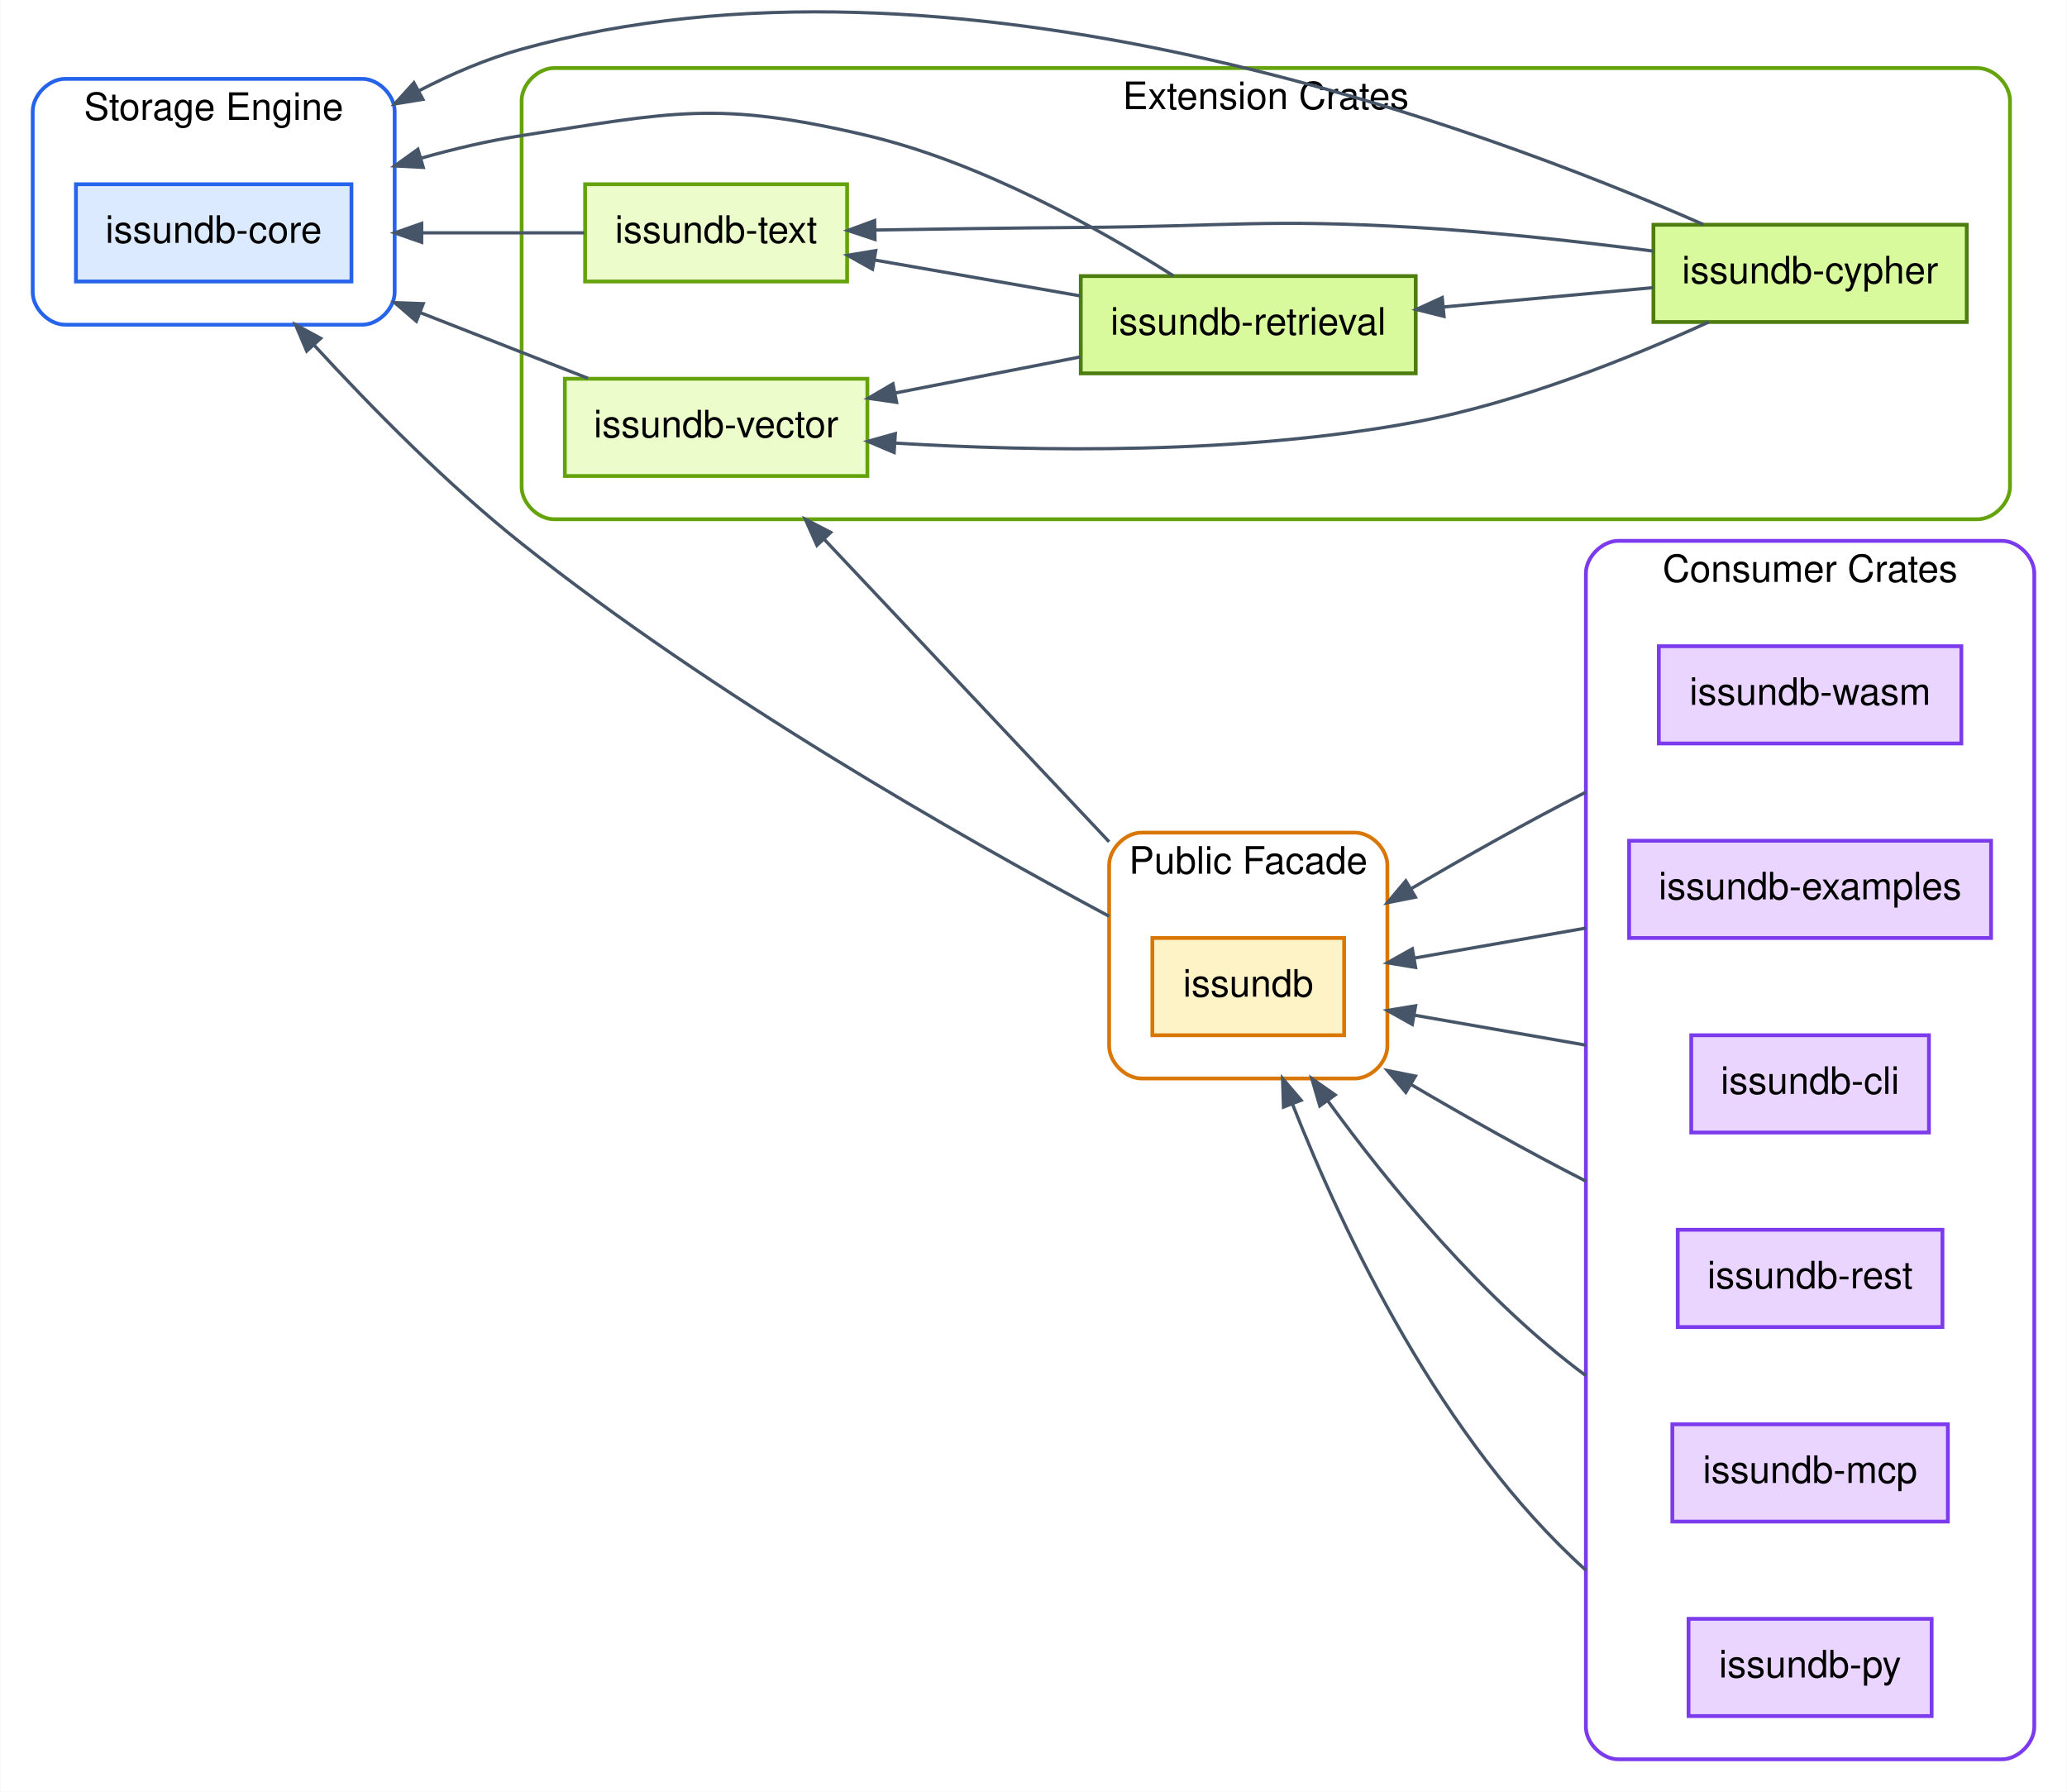
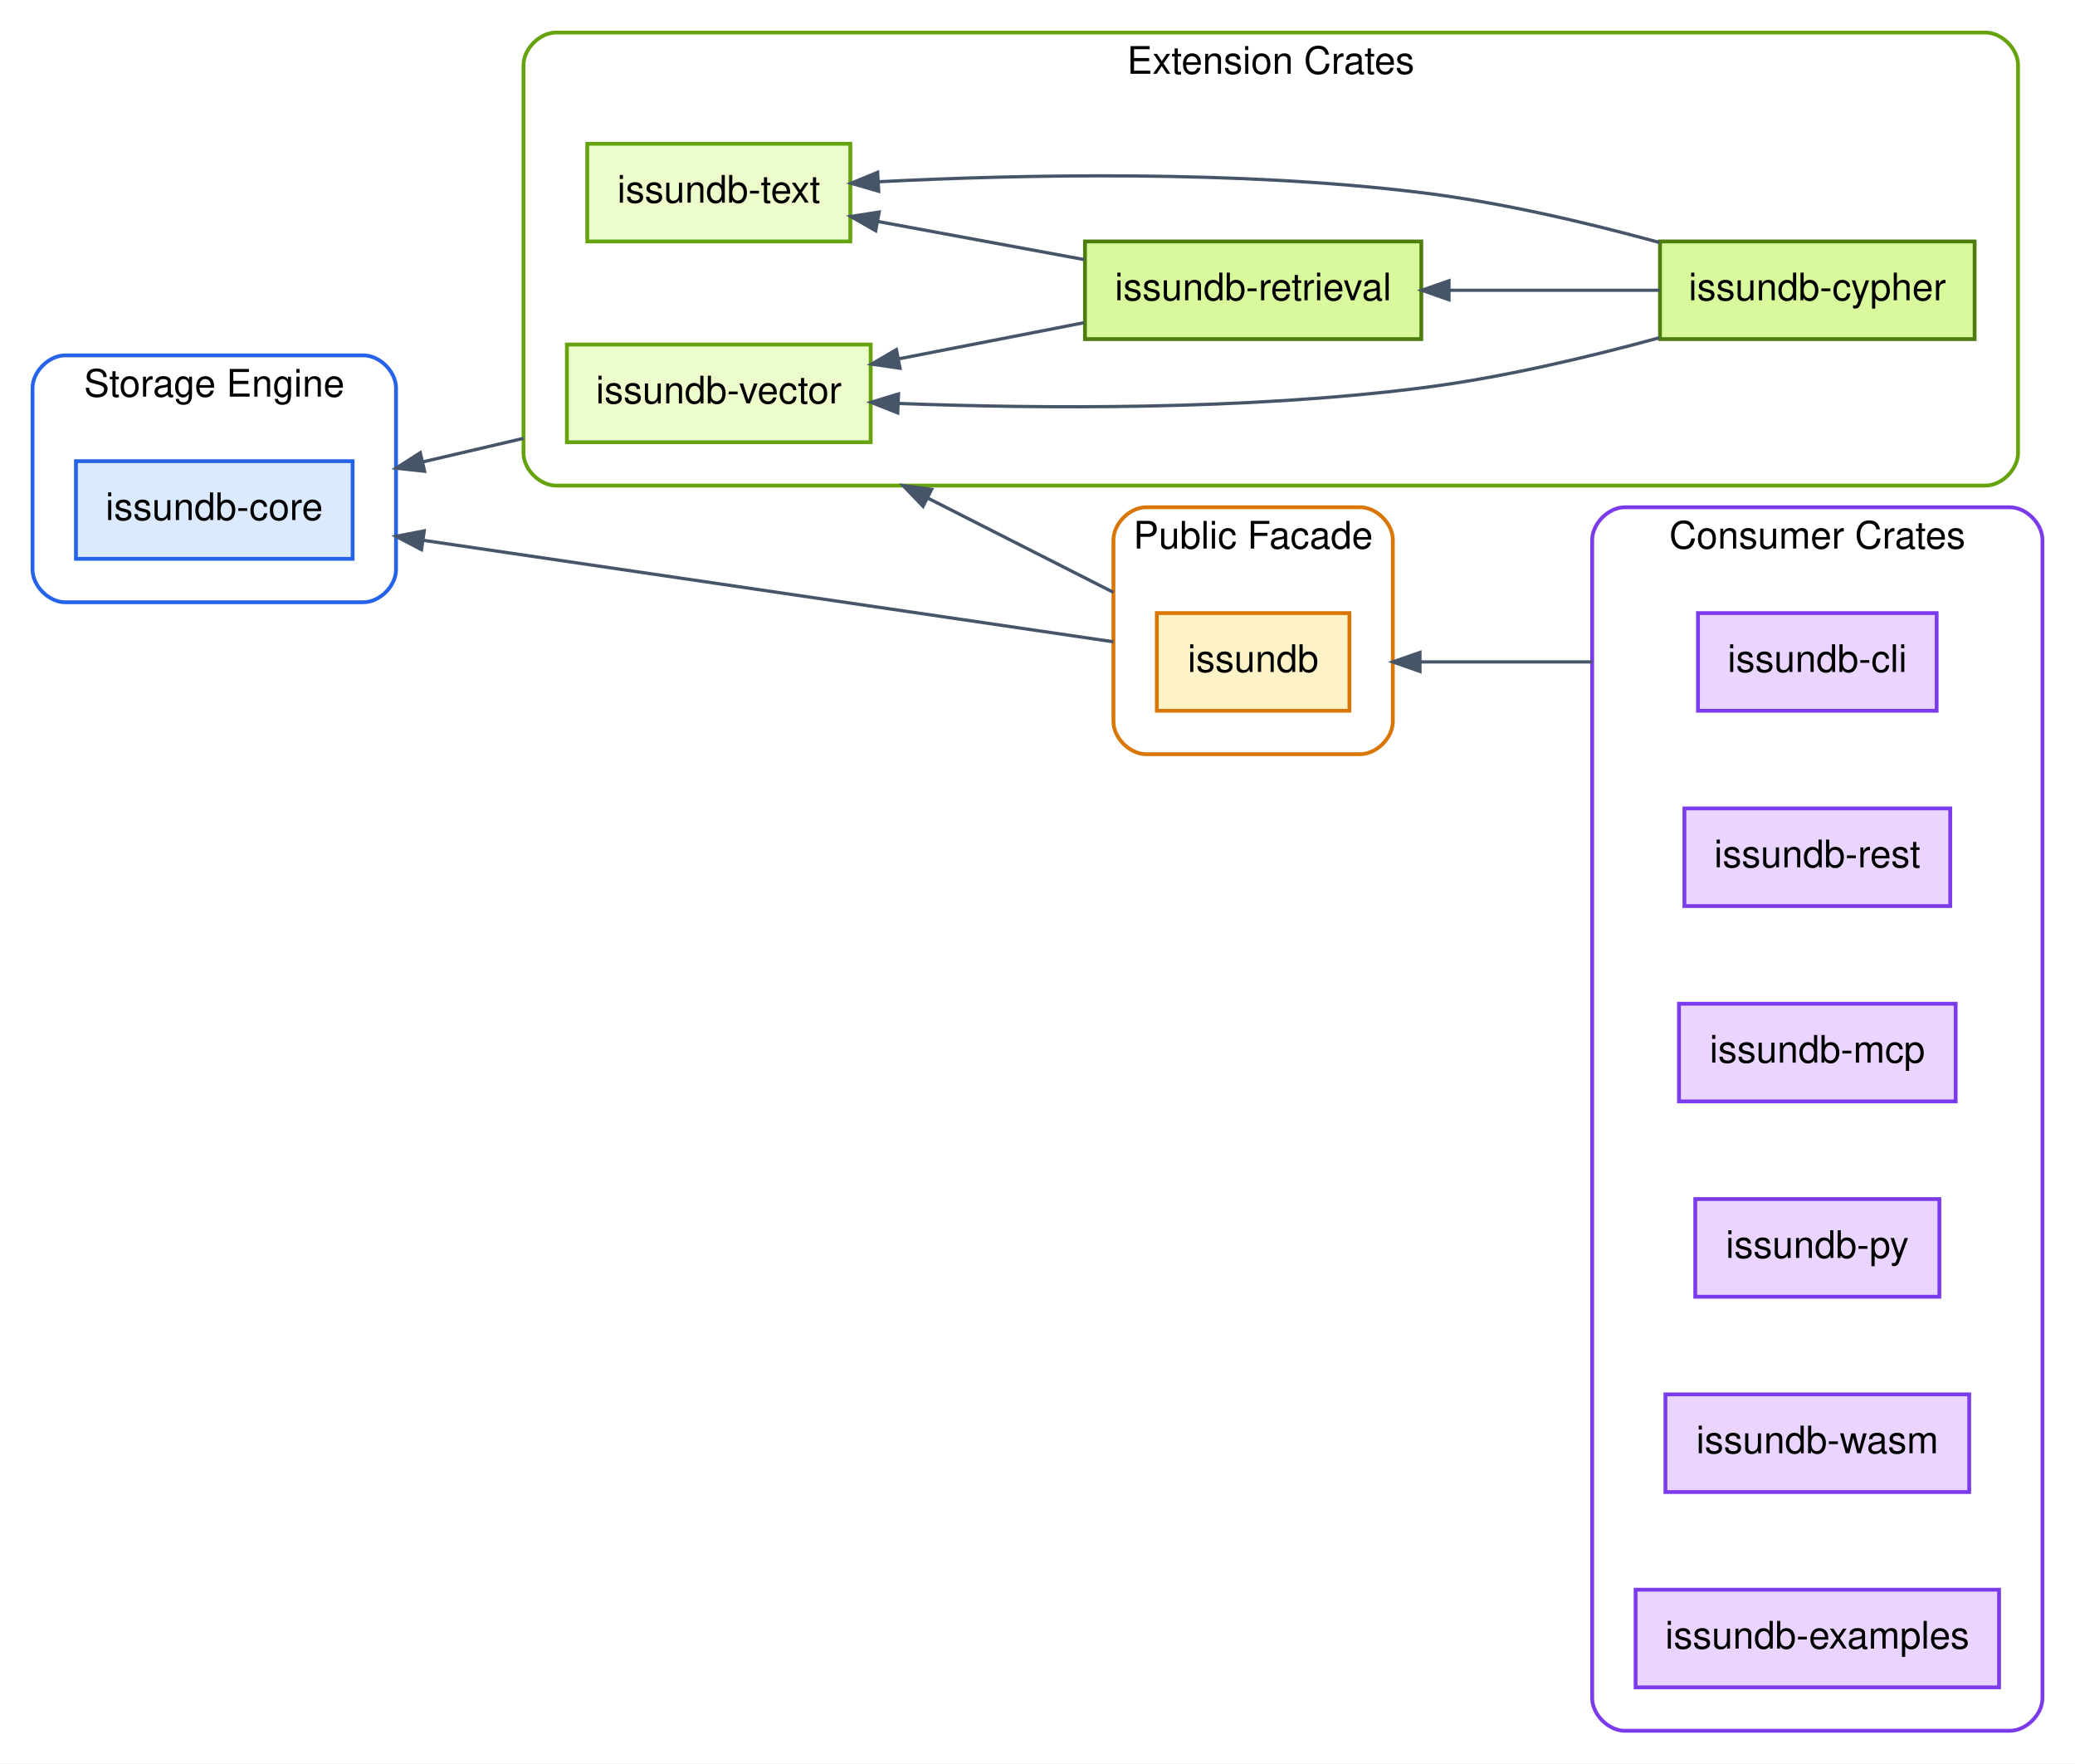
- <svg xmlns="http://www.w3.org/2000/svg" width="765pt" height="663pt" viewBox="0.00 0.00 765.00 663.19">
-   <g id="graph0" class="graph" transform="scale(1 1) rotate(0) translate(4 659.19)">
-     <polygon fill="white" stroke="transparent" points="-4,4 -4,-659.19 761,-659.19 761,4 -4,4" />
+ <svg xmlns="http://www.w3.org/2000/svg" width="765pt" height="650pt" viewBox="0.00 0.00 765.00 650.00">
+   <g id="graph0" class="graph" transform="scale(1 1) rotate(0) translate(4 646)">
+     <polygon fill="white" stroke="transparent" points="-4,4 -4,-646 761,-646 761,4 -4,4" />
    <g id="clust1" class="cluster">
-       <path fill="white" stroke="#2563eb" stroke-width="1.4" d="M20,-539C20,-539 130,-539 130,-539 136,-539 142,-545 142,-551 142,-551 142,-618 142,-618 142,-624 136,-630 130,-630 130,-630 20,-630 20,-630 14,-630 8,-624 8,-618 8,-618 8,-551 8,-551 8,-545 14,-539 20,-539" />
-       <text text-anchor="middle" x="75" y="-614.8" font-family="Helvetica,Arial,sans-serif" font-size="14.00">Storage Engine</text>
+       <path fill="white" stroke="#2563eb" stroke-width="1.4" d="M20,-424C20,-424 130,-424 130,-424 136,-424 142,-430 142,-436 142,-436 142,-503 142,-503 142,-509 136,-515 130,-515 130,-515 20,-515 20,-515 14,-515 8,-509 8,-503 8,-503 8,-436 8,-436 8,-430 14,-424 20,-424" />
+       <text text-anchor="middle" x="75" y="-499.8" font-family="Helvetica,Arial,sans-serif" font-size="14.00">Storage Engine</text>
    </g>
    <g id="clust2" class="cluster">
      <path fill="white" stroke="#65a30d" stroke-width="1.4" d="M201,-467C201,-467 728,-467 728,-467 734,-467 740,-473 740,-479 740,-479 740,-622 740,-622 740,-628 734,-634 728,-634 728,-634 201,-634 201,-634 195,-634 189,-628 189,-622 189,-622 189,-479 189,-479 189,-473 195,-467 201,-467" />
      <text text-anchor="middle" x="464.5" y="-618.8" font-family="Helvetica,Arial,sans-serif" font-size="14.00">Extension Crates</text>
    </g>
    <g id="clust3" class="cluster">
-       <path fill="white" stroke="#d97706" stroke-width="1.4" d="M418.5,-260C418.5,-260 497.5,-260 497.5,-260 503.5,-260 509.5,-266 509.5,-272 509.5,-272 509.5,-339 509.5,-339 509.5,-345 503.5,-351 497.5,-351 497.5,-351 418.5,-351 418.5,-351 412.5,-351 406.5,-345 406.5,-339 406.5,-339 406.5,-272 406.5,-272 406.5,-266 412.5,-260 418.5,-260" />
-       <text text-anchor="middle" x="458" y="-335.8" font-family="Helvetica,Arial,sans-serif" font-size="14.00">Public Facade</text>
+       <path fill="white" stroke="#d97706" stroke-width="1.4" d="M418.5,-368C418.5,-368 497.5,-368 497.5,-368 503.5,-368 509.5,-374 509.5,-380 509.5,-380 509.5,-447 509.5,-447 509.5,-453 503.5,-459 497.5,-459 497.5,-459 418.5,-459 418.5,-459 412.5,-459 406.5,-453 406.5,-447 406.5,-447 406.5,-380 406.5,-380 406.5,-374 412.5,-368 418.5,-368" />
+       <text text-anchor="middle" x="458" y="-443.8" font-family="Helvetica,Arial,sans-serif" font-size="14.00">Public Facade</text>
    </g>
    <g id="clust4" class="cluster">
      <path fill="white" stroke="#7c3aed" stroke-width="1.4" d="M595,-8C595,-8 737,-8 737,-8 743,-8 749,-14 749,-20 749,-20 749,-447 749,-447 749,-453 743,-459 737,-459 737,-459 595,-459 595,-459 589,-459 583,-453 583,-447 583,-447 583,-20 583,-20 583,-14 589,-8 595,-8" />
      <text text-anchor="middle" x="666" y="-443.8" font-family="Helvetica,Arial,sans-serif" font-size="14.00">Consumer Crates</text>
    </g>
    <g id="node1" class="node">
-       <polygon fill="#dbeafe" stroke="#2563eb" stroke-width="1.4" points="126,-591 24,-591 24,-555 126,-555 126,-591" />
-       <text text-anchor="middle" x="75" y="-569.3" font-family="Helvetica,Arial,sans-serif" font-size="14.00">issundb-core</text>
+       <polygon fill="#dbeafe" stroke="#2563eb" stroke-width="1.4" points="126,-476 24,-476 24,-440 126,-440 126,-476" />
+       <text text-anchor="middle" x="75" y="-454.3" font-family="Helvetica,Arial,sans-serif" font-size="14.00">issundb-core</text>
    </g>
    <g id="node2" class="node">
      <polygon fill="#ecfccb" stroke="#65a30d" stroke-width="1.4" points="317,-519 205,-519 205,-483 317,-483 317,-519" />
      <text text-anchor="middle" x="261" y="-497.3" font-family="Helvetica,Arial,sans-serif" font-size="14.00">issundb-vector</text>
    </g>
-     <g id="edge1" class="edge">
-       <path fill="none" stroke="#475569" stroke-width="1.2" d="M213.57,-519.17C194.77,-526.53 172.57,-535.21 151.55,-543.44" />
-       <polygon fill="#475569" stroke="#475569" stroke-width="1.2" points="150.03,-540.27 142,-547.18 152.58,-546.79 150.03,-540.27" />
+     <g id="edge6" class="edge">
+       <path fill="none" stroke="#475569" stroke-width="1.2" d="M189,-484.41C176.8,-481.56 164.08,-478.58 151.76,-475.71" />
+       <polygon fill="#475569" stroke="#475569" stroke-width="1.2" points="152.53,-472.29 142,-473.42 150.94,-479.11 152.53,-472.29" />
    </g>
    <g id="node3" class="node">
-       <polygon fill="#ecfccb" stroke="#65a30d" stroke-width="1.4" points="309.5,-591 212.5,-591 212.5,-555 309.5,-555 309.5,-591" />
-       <text text-anchor="middle" x="261" y="-569.3" font-family="Helvetica,Arial,sans-serif" font-size="14.00">issundb-text</text>
-     </g>
-     <g id="edge2" class="edge">
-       <path fill="none" stroke="#475569" stroke-width="1.2" d="M212.14,-573C193.83,-573 172.48,-573 152.18,-573" />
-       <polygon fill="#475569" stroke="#475569" stroke-width="1.2" points="152,-569.5 142,-573 152,-576.5 152,-569.5" />
+       <polygon fill="#ecfccb" stroke="#65a30d" stroke-width="1.4" points="309.5,-593 212.5,-593 212.5,-557 309.5,-557 309.5,-593" />
+       <text text-anchor="middle" x="261" y="-571.3" font-family="Helvetica,Arial,sans-serif" font-size="14.00">issundb-text</text>
    </g>
    <g id="node4" class="node">
      <polygon fill="#d9f99d" stroke="#4d7c0f" stroke-width="1.4" points="520,-557 396,-557 396,-521 520,-521 520,-557" />
      <text text-anchor="middle" x="458" y="-535.3" font-family="Helvetica,Arial,sans-serif" font-size="14.00">issundb-retrieval</text>
    </g>
-     <g id="edge3" class="edge">
-       <path fill="none" stroke="#475569" stroke-width="1.2" d="M430.3,-557.1C403.15,-574.32 359.18,-599.04 317,-609 261.63,-622.07 245.21,-617.74 189,-609 176.77,-607.1 164.06,-604.11 151.76,-600.64" />
-       <polygon fill="#475569" stroke="#475569" stroke-width="1.2" points="152.58,-597.23 142,-597.77 150.6,-603.95 152.58,-597.23" />
-     </g>
-     <g id="edge4" class="edge">
+     <g id="edge1" class="edge">
      <path fill="none" stroke="#475569" stroke-width="1.2" d="M395.84,-527.08C374.04,-522.83 349.42,-518.04 327.3,-513.72" />
      <polygon fill="#475569" stroke="#475569" stroke-width="1.2" points="327.81,-510.26 317.32,-511.78 326.47,-517.13 327.81,-510.26" />
    </g>
-     <g id="edge5" class="edge">
-       <path fill="none" stroke="#475569" stroke-width="1.2" d="M395.84,-549.66C371.5,-553.91 343.64,-558.77 319.66,-562.95" />
-       <polygon fill="#475569" stroke="#475569" stroke-width="1.2" points="318.9,-559.53 309.65,-564.69 320.1,-566.42 318.9,-559.53" />
+     <g id="edge2" class="edge">
+       <path fill="none" stroke="#475569" stroke-width="1.2" d="M395.84,-550.29C371.5,-554.78 343.64,-559.93 319.66,-564.35" />
+       <polygon fill="#475569" stroke="#475569" stroke-width="1.2" points="318.85,-560.95 309.65,-566.2 320.12,-567.83 318.85,-560.95" />
    </g>
    <g id="node5" class="node">
-       <polygon fill="#d9f99d" stroke="#4d7c0f" stroke-width="1.4" points="724,-576 608,-576 608,-540 724,-540 724,-576" />
-       <text text-anchor="middle" x="666" y="-554.3" font-family="Helvetica,Arial,sans-serif" font-size="14.00">issundb-cypher</text>
+       <polygon fill="#d9f99d" stroke="#4d7c0f" stroke-width="1.4" points="724,-557 608,-557 608,-521 724,-521 724,-557" />
+       <text text-anchor="middle" x="666" y="-535.3" font-family="Helvetica,Arial,sans-serif" font-size="14.00">issundb-cypher</text>
    </g>
-     <g id="edge6" class="edge">
-       <path fill="none" stroke="#475569" stroke-width="1.2" d="M626.49,-576.1C544.77,-612.04 348.43,-685.27 189,-641 176.04,-637.4 163.09,-631.88 150.81,-625.5" />
-       <polygon fill="#475569" stroke="#475569" stroke-width="1.2" points="152.46,-622.41 142,-620.72 149.12,-628.56 152.46,-622.41" />
+     <g id="edge4" class="edge">
+       <path fill="none" stroke="#475569" stroke-width="1.2" d="M607.73,-521.48C581.3,-514.25 549.34,-506.7 520,-503 454.8,-494.77 379.59,-495.32 327.26,-497.28" />
+       <polygon fill="#475569" stroke="#475569" stroke-width="1.2" points="326.96,-493.79 317.11,-497.69 327.24,-500.79 326.96,-493.79" />
+     </g>
+     <g id="edge3" class="edge">
+       <path fill="none" stroke="#475569" stroke-width="1.2" d="M607.74,-556.63C581.31,-563.88 549.35,-571.41 520,-575 451.64,-583.36 372.33,-581.68 319.88,-579" />
+       <polygon fill="#475569" stroke="#475569" stroke-width="1.2" points="319.94,-575.5 309.76,-578.45 319.56,-582.49 319.94,-575.5" />
+     </g>
+     <g id="edge5" class="edge">
+       <path fill="none" stroke="#475569" stroke-width="1.2" d="M607.89,-539C583.93,-539 555.79,-539 530.47,-539" />
+       <polygon fill="#475569" stroke="#475569" stroke-width="1.2" points="530.19,-535.5 520.19,-539 530.19,-542.5 530.19,-535.5" />
+     </g>
+     <g id="node6" class="node">
+       <polygon fill="#fef3c7" stroke="#d97706" stroke-width="1.4" points="493.5,-420 422.5,-420 422.5,-384 493.5,-384 493.5,-420" />
+       <text text-anchor="middle" x="458" y="-398.3" font-family="Helvetica,Arial,sans-serif" font-size="14.00">issundb</text>
+     </g>
+     <g id="edge7" class="edge">
+       <path fill="none" stroke="#475569" stroke-width="1.2" d="M406.5,-409.42C341.4,-418.99 227.61,-435.72 152.03,-446.83" />
+       <polygon fill="#475569" stroke="#475569" stroke-width="1.2" points="151.38,-443.38 142,-448.3 152.4,-450.31 151.38,-443.38" />
    </g>
    <g id="edge8" class="edge">
-       <path fill="none" stroke="#475569" stroke-width="1.2" d="M628.5,-540C599.79,-526.88 558.37,-510.19 520,-503 455.3,-490.88 379.87,-492.02 327.34,-495.18" />
-       <polygon fill="#475569" stroke="#475569" stroke-width="1.2" points="326.9,-491.7 317.15,-495.84 327.35,-498.69 326.9,-491.7" />
+       <path fill="none" stroke="#475569" stroke-width="1.2" d="M406.5,-427.64C385.6,-438.25 360.9,-450.79 337.89,-462.47" />
+       <polygon fill="#475569" stroke="#475569" stroke-width="1.2" points="336.3,-459.35 328.97,-467 339.47,-465.6 336.3,-459.35" />
    </g>
-     <g id="edge7" class="edge">
-       <path fill="none" stroke="#475569" stroke-width="1.2" d="M607.97,-566.24C581.31,-569.7 549.1,-573.3 520,-575 464.98,-578.21 451.11,-575.41 396,-575 371.07,-574.81 343.54,-574.43 319.95,-574.05" />
-       <polygon fill="#475569" stroke="#475569" stroke-width="1.2" points="319.81,-570.55 309.75,-573.89 319.69,-577.55 319.81,-570.55" />
+     <g id="node7" class="node">
+       <polygon fill="#e9d5ff" stroke="#7c3aed" stroke-width="1.4" points="710,-420 622,-420 622,-384 710,-384 710,-420" />
+       <text text-anchor="middle" x="666" y="-398.3" font-family="Helvetica,Arial,sans-serif" font-size="14.00">issundb-cli</text>
    </g>
    <g id="edge9" class="edge">
-       <path fill="none" stroke="#475569" stroke-width="1.2" d="M607.89,-552.73C583.93,-550.52 555.79,-547.93 530.47,-545.59" />
-       <polygon fill="#475569" stroke="#475569" stroke-width="1.2" points="530.47,-542.08 520.19,-544.64 529.82,-549.05 530.47,-542.08" />
-     </g>
-     <g id="node6" class="node">
-       <polygon fill="#fef3c7" stroke="#d97706" stroke-width="1.4" points="493.5,-312 422.5,-312 422.5,-276 493.5,-276 493.5,-312" />
-       <text text-anchor="middle" x="458" y="-290.3" font-family="Helvetica,Arial,sans-serif" font-size="14.00">issundb</text>
-     </g>
-     <g id="edge10" class="edge">
-       <path fill="none" stroke="#475569" stroke-width="1.2" d="M406.5,-320.04C350.76,-349.86 259.59,-401.89 189,-458 161.28,-480.04 133.36,-508.38 112.21,-531.41" />
-       <polygon fill="#475569" stroke="#475569" stroke-width="1.2" points="109.44,-529.25 105.3,-539 114.62,-533.96 109.44,-529.25" />
-     </g>
-     <g id="edge11" class="edge">
-       <path fill="none" stroke="#475569" stroke-width="1.2" d="M406.5,-347.61C373.65,-382.48 331.44,-427.28 301.14,-459.45" />
-       <polygon fill="#475569" stroke="#475569" stroke-width="1.2" points="298.33,-457.33 294.02,-467 303.43,-462.13 298.33,-457.33" />
-     </g>
-     <g id="node7" class="node">
-       <polygon fill="#e9d5ff" stroke="#7c3aed" stroke-width="1.4" points="710,-276 622,-276 622,-240 710,-240 710,-276" />
-       <text text-anchor="middle" x="666" y="-254.3" font-family="Helvetica,Arial,sans-serif" font-size="14.00">issundb-cli</text>
-     </g>
-     <g id="edge12" class="edge">
-       <path fill="none" stroke="#475569" stroke-width="1.2" d="M583,-272.33C561.79,-276.04 539.33,-279.96 519.44,-283.44" />
-       <polygon fill="#475569" stroke="#475569" stroke-width="1.2" points="518.74,-280.01 509.5,-285.18 519.95,-286.9 518.74,-280.01" />
+       <path fill="none" stroke="#475569" stroke-width="1.2" d="M583,-402C561.94,-402 539.65,-402 519.87,-402" />
+       <polygon fill="#475569" stroke="#475569" stroke-width="1.2" points="519.5,-398.5 509.5,-402 519.5,-405.5 519.5,-398.5" />
    </g>
    <g id="node8" class="node">
-       <polygon fill="#e9d5ff" stroke="#7c3aed" stroke-width="1.4" points="715,-204 617,-204 617,-168 715,-168 715,-204" />
-       <text text-anchor="middle" x="666" y="-182.3" font-family="Helvetica,Arial,sans-serif" font-size="14.00">issundb-rest</text>
-     </g>
-     <g id="edge13" class="edge">
-       <path fill="none" stroke="#475569" stroke-width="1.2" d="M583,-222C561.52,-232.91 538.55,-245.86 518.3,-257.75" />
-       <polygon fill="#475569" stroke="#475569" stroke-width="1.2" points="516.33,-254.85 509.5,-262.95 519.89,-260.88 516.33,-254.85" />
+       <polygon fill="#e9d5ff" stroke="#7c3aed" stroke-width="1.4" points="715,-348 617,-348 617,-312 715,-312 715,-348" />
+       <text text-anchor="middle" x="666" y="-326.3" font-family="Helvetica,Arial,sans-serif" font-size="14.00">issundb-rest</text>
    </g>
    <g id="node9" class="node">
-       <polygon fill="#e9d5ff" stroke="#7c3aed" stroke-width="1.4" points="717,-132 615,-132 615,-96 717,-96 717,-132" />
-       <text text-anchor="middle" x="666" y="-110.3" font-family="Helvetica,Arial,sans-serif" font-size="14.00">issundb-mcp</text>
-     </g>
-     <g id="edge14" class="edge">
-       <path fill="none" stroke="#475569" stroke-width="1.2" d="M583,-150C544.72,-178.31 510.19,-220.47 487.35,-251.86" />
-       <polygon fill="#475569" stroke="#475569" stroke-width="1.2" points="484.49,-249.84 481.51,-260 490.18,-253.92 484.49,-249.84" />
+       <polygon fill="#e9d5ff" stroke="#7c3aed" stroke-width="1.4" points="717,-276 615,-276 615,-240 717,-240 717,-276" />
+       <text text-anchor="middle" x="666" y="-254.3" font-family="Helvetica,Arial,sans-serif" font-size="14.00">issundb-mcp</text>
    </g>
    <g id="node10" class="node">
-       <polygon fill="#e9d5ff" stroke="#7c3aed" stroke-width="1.4" points="711,-60 621,-60 621,-24 711,-24 711,-60" />
-       <text text-anchor="middle" x="666" y="-38.3" font-family="Helvetica,Arial,sans-serif" font-size="14.00">issundb-py</text>
-     </g>
-     <g id="edge15" class="edge">
-       <path fill="none" stroke="#475569" stroke-width="1.2" d="M583,-78C529.57,-125.98 493.28,-202.61 474.37,-250.53" />
-       <polygon fill="#475569" stroke="#475569" stroke-width="1.2" points="471.05,-249.41 470.71,-260 477.58,-251.94 471.05,-249.41" />
+       <polygon fill="#e9d5ff" stroke="#7c3aed" stroke-width="1.4" points="711,-204 621,-204 621,-168 711,-168 711,-204" />
+       <text text-anchor="middle" x="666" y="-182.3" font-family="Helvetica,Arial,sans-serif" font-size="14.00">issundb-py</text>
    </g>
    <g id="node11" class="node">
-       <polygon fill="#e9d5ff" stroke="#7c3aed" stroke-width="1.4" points="722,-420 610,-420 610,-384 722,-384 722,-420" />
-       <text text-anchor="middle" x="666" y="-398.3" font-family="Helvetica,Arial,sans-serif" font-size="14.00">issundb-wasm</text>
-     </g>
-     <g id="edge16" class="edge">
-       <path fill="none" stroke="#475569" stroke-width="1.2" d="M583,-366C561.52,-355.09 538.55,-342.14 518.3,-330.25" />
-       <polygon fill="#475569" stroke="#475569" stroke-width="1.2" points="519.89,-327.12 509.5,-325.05 516.33,-333.15 519.89,-327.12" />
+       <polygon fill="#e9d5ff" stroke="#7c3aed" stroke-width="1.4" points="722,-132 610,-132 610,-96 722,-96 722,-132" />
+       <text text-anchor="middle" x="666" y="-110.3" font-family="Helvetica,Arial,sans-serif" font-size="14.00">issundb-wasm</text>
    </g>
    <g id="node12" class="node">
-       <polygon fill="#e9d5ff" stroke="#7c3aed" stroke-width="1.4" points="733,-348 599,-348 599,-312 733,-312 733,-348" />
-       <text text-anchor="middle" x="666" y="-326.3" font-family="Helvetica,Arial,sans-serif" font-size="14.00">issundb-examples</text>
-     </g>
-     <g id="edge17" class="edge">
-       <path fill="none" stroke="#475569" stroke-width="1.2" d="M583,-315.67C561.83,-311.97 539.42,-308.05 519.56,-304.58" />
-       <polygon fill="#475569" stroke="#475569" stroke-width="1.2" points="519.95,-301.1 509.5,-302.82 518.75,-307.99 519.95,-301.1" />
+       <polygon fill="#e9d5ff" stroke="#7c3aed" stroke-width="1.4" points="733,-60 599,-60 599,-24 733,-24 733,-60" />
+       <text text-anchor="middle" x="666" y="-38.3" font-family="Helvetica,Arial,sans-serif" font-size="14.00">issundb-examples</text>
    </g>
  </g>
</svg>
